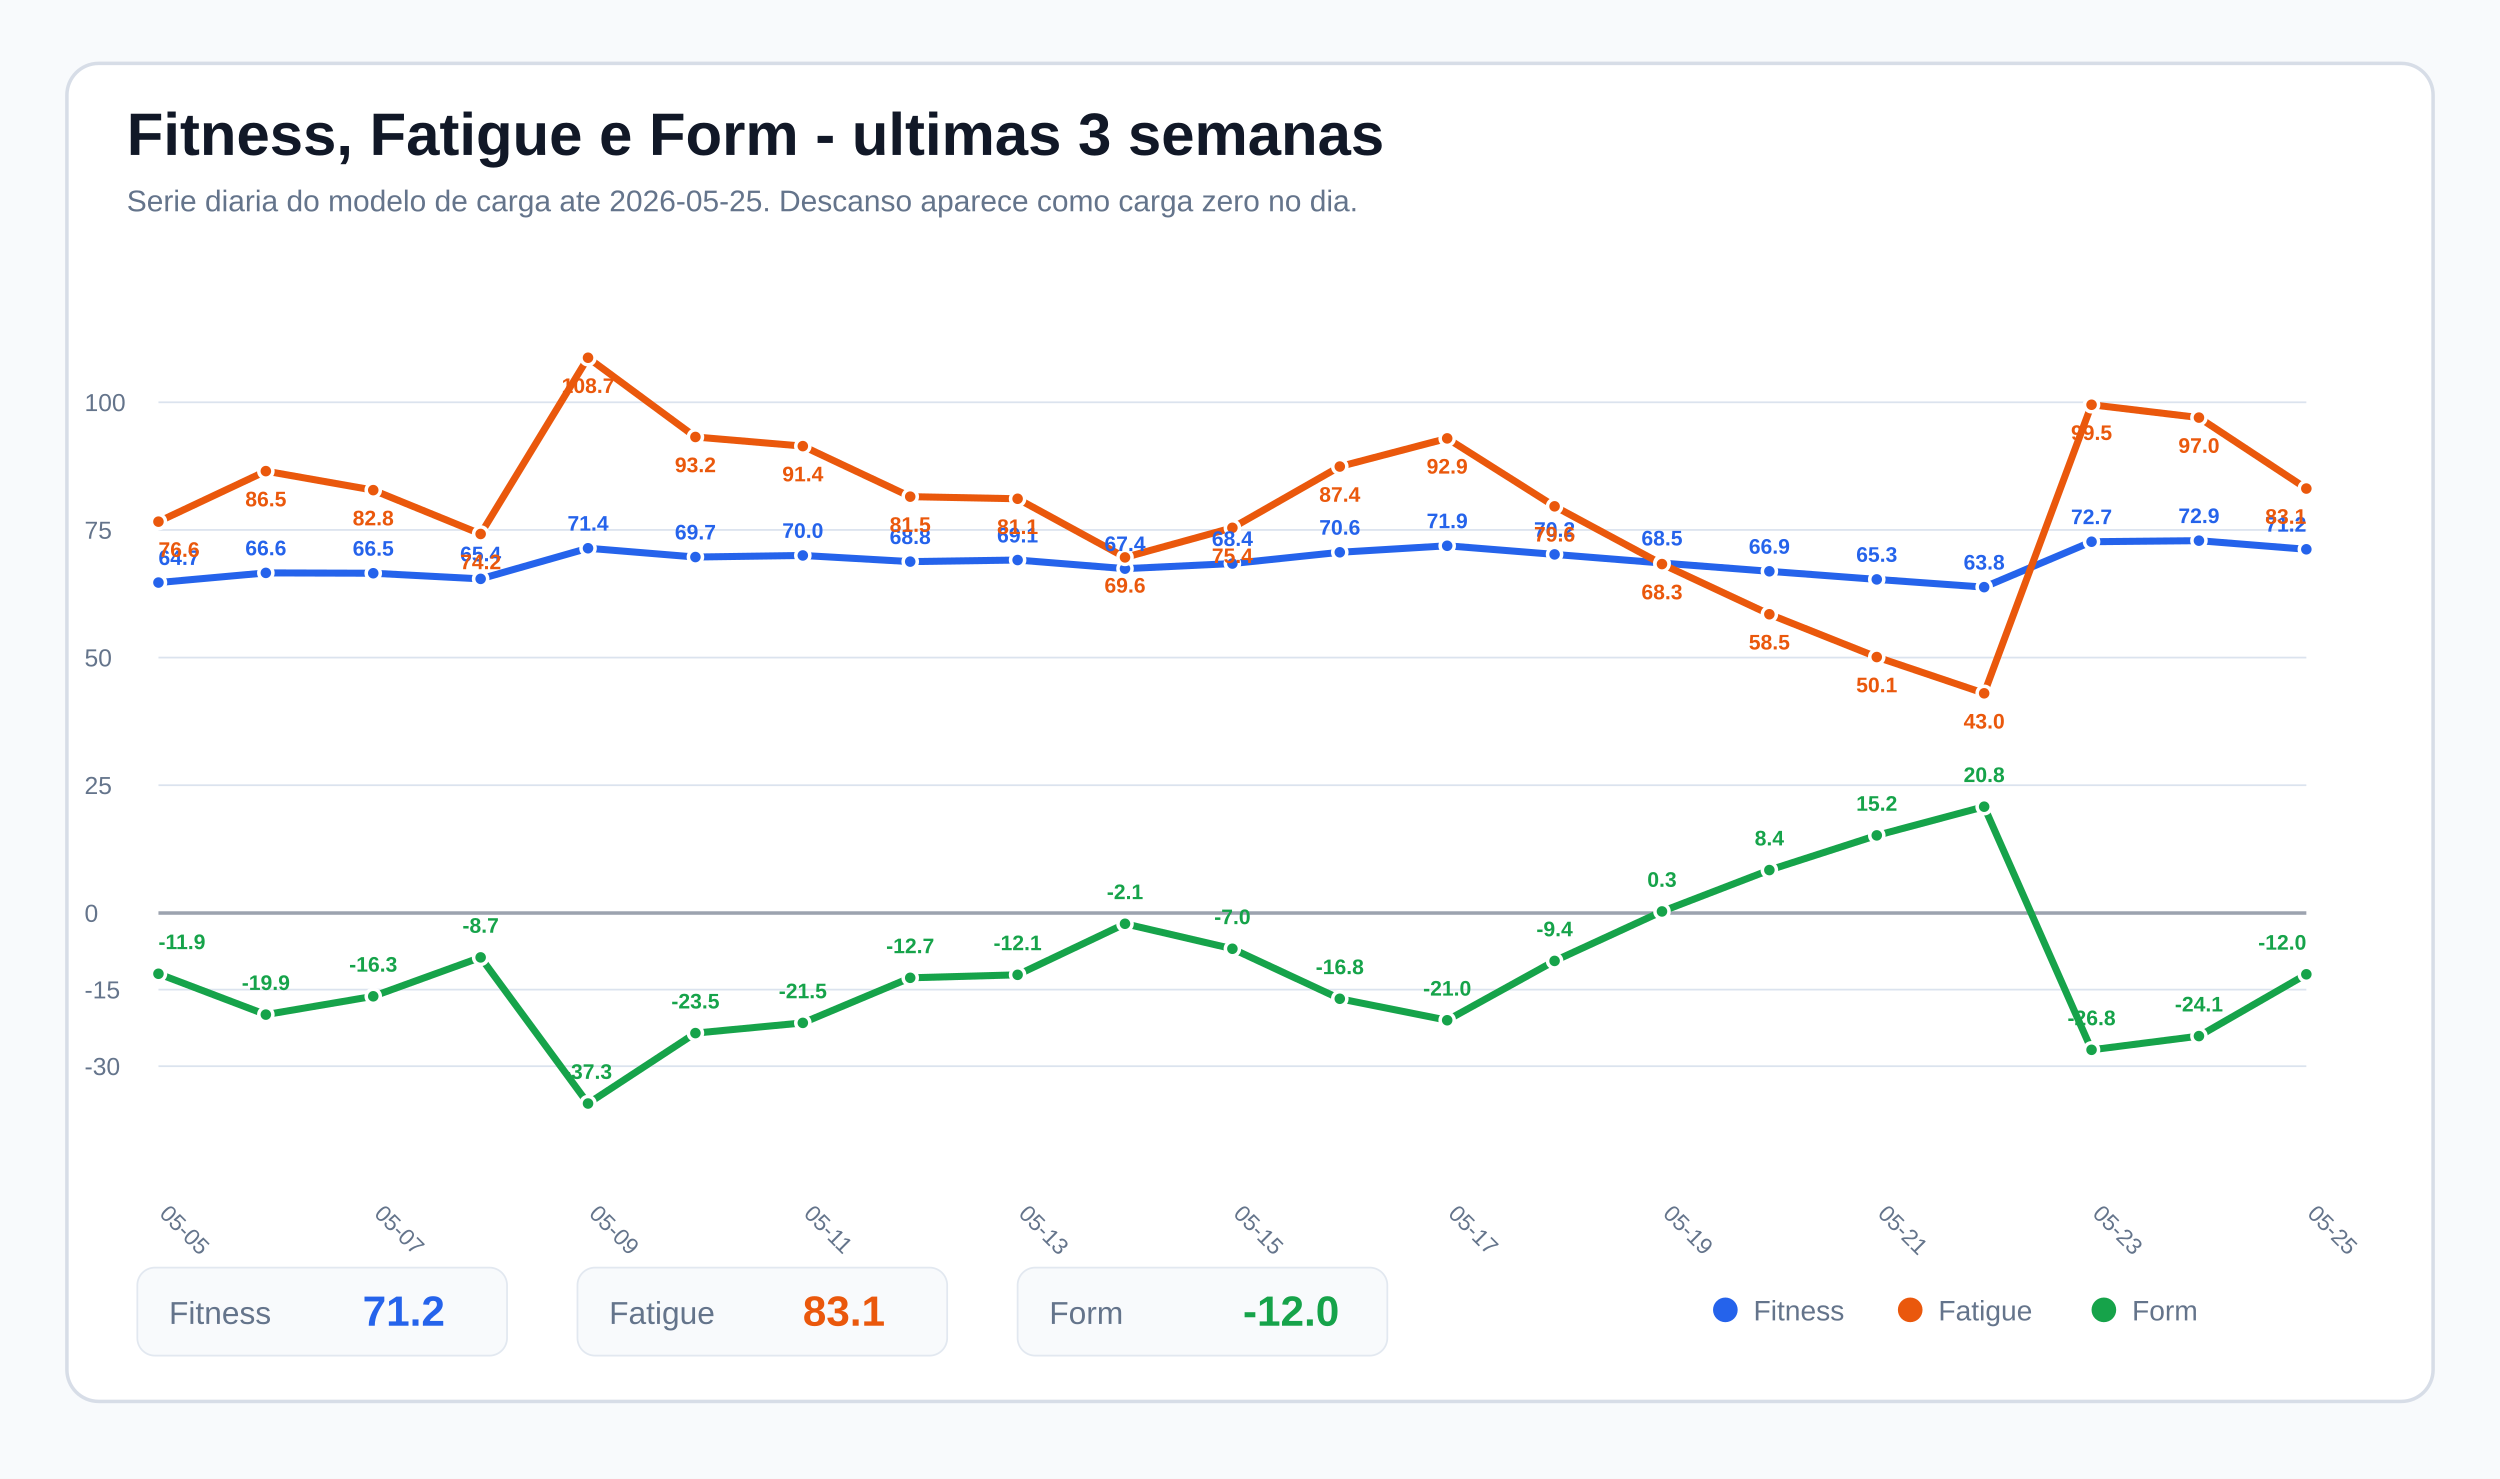
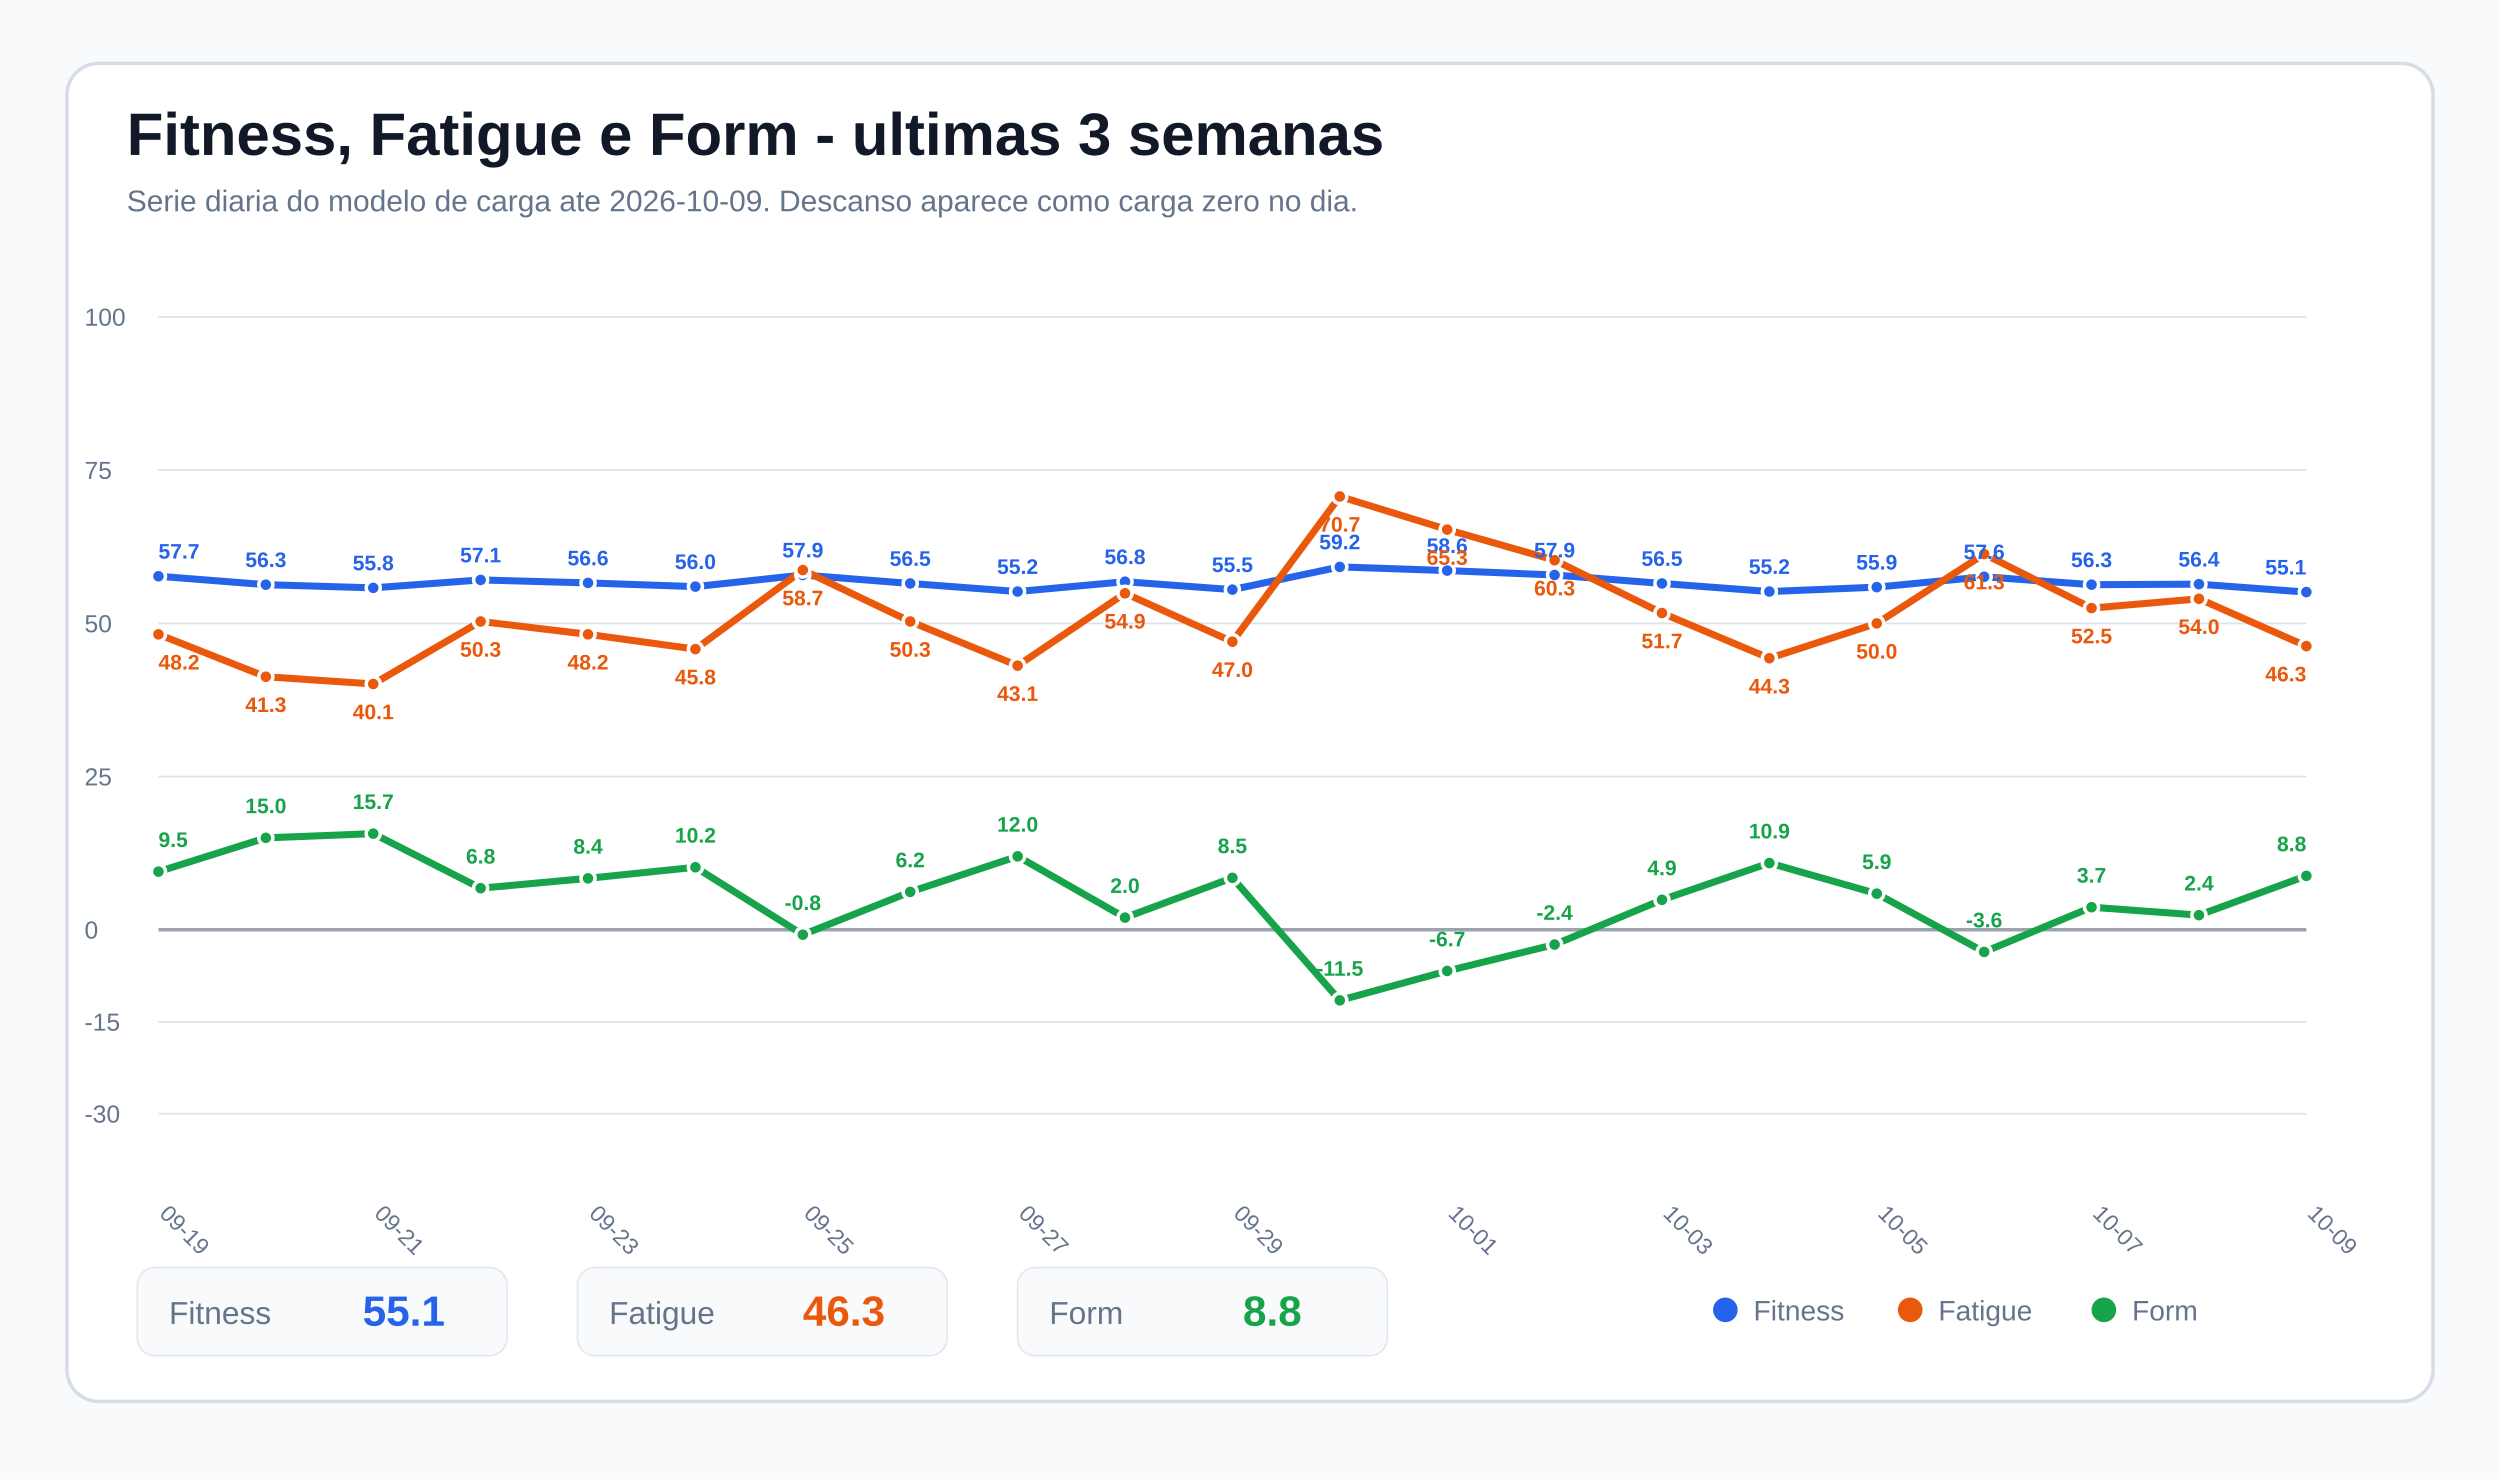
<svg xmlns="http://www.w3.org/2000/svg" width="1420" height="840" viewBox="0 0 1420 840">
  <rect width="1420" height="840" fill="#f8fafc" />
  <rect x="38" y="36" width="1344" height="760" rx="18" fill="#ffffff" stroke="#d7dde7" stroke-width="2" />
  <text x="72" y="88" font-family="Segoe UI, Arial, sans-serif" font-size="34" font-weight="700" fill="#111827">Fitness, Fatigue e Form - ultimas 3 semanas</text>
-   <text x="72" y="120" font-family="Segoe UI, Arial, sans-serif" font-size="17" fill="#64748b">Serie diaria do modelo de carga ate 2026-05-25. Descanso aparece como carga zero no dia.</text>
-   <line x1="90" y1="605.6" x2="1310" y2="605.6" stroke="#dbe3ee" stroke-width="1" />
-   <text x="48" y="610.6" font-family="Segoe UI, Arial, sans-serif" font-size="14" fill="#64748b">-30</text>
-   <line x1="90" y1="562.1" x2="1310" y2="562.1" stroke="#dbe3ee" stroke-width="1" />
-   <text x="48" y="567.1" font-family="Segoe UI, Arial, sans-serif" font-size="14" fill="#64748b">-15</text>
-   <line x1="90" y1="518.6" x2="1310" y2="518.6" stroke="#9ca3af" stroke-width="2" />
-   <text x="48" y="523.6" font-family="Segoe UI, Arial, sans-serif" font-size="14" fill="#64748b">0</text>
-   <line x1="90" y1="446.0" x2="1310" y2="446.0" stroke="#dbe3ee" stroke-width="1" />
-   <text x="48" y="451.0" font-family="Segoe UI, Arial, sans-serif" font-size="14" fill="#64748b">25</text>
-   <line x1="90" y1="373.5" x2="1310" y2="373.5" stroke="#dbe3ee" stroke-width="1" />
-   <text x="48" y="378.5" font-family="Segoe UI, Arial, sans-serif" font-size="14" fill="#64748b">50</text>
-   <line x1="90" y1="301.0" x2="1310" y2="301.0" stroke="#dbe3ee" stroke-width="1" />
-   <text x="48" y="306.0" font-family="Segoe UI, Arial, sans-serif" font-size="14" fill="#64748b">75</text>
-   <line x1="90" y1="228.5" x2="1310" y2="228.5" stroke="#dbe3ee" stroke-width="1" />
-   <text x="48" y="233.5" font-family="Segoe UI, Arial, sans-serif" font-size="14" fill="#64748b">100</text>
-   <polyline points="90.0,330.9 151.0,325.4 212.0,325.6 273.0,328.8 334.0,311.4 395.0,316.4 456.0,315.5 517.0,319.0 578.0,318.1 639.0,323.0 700.0,320.1 761.0,313.7 822.0,310.0 883.0,314.9 944.0,319.8 1005.0,324.5 1066.0,329.1 1127.0,333.5 1188.0,307.7 1249.0,307.1 1310.0,312.0" fill="none" stroke="#2563eb" stroke-width="4" stroke-linecap="round" stroke-linejoin="round" />
-   <polyline points="90.0,296.3 151.0,267.6 212.0,278.4 273.0,303.3 334.0,203.2 395.0,248.2 456.0,253.4 517.0,282.1 578.0,283.3 639.0,316.6 700.0,299.8 761.0,265.0 822.0,249.0 883.0,287.6 944.0,320.4 1005.0,348.9 1066.0,373.2 1127.0,393.8 1188.0,229.9 1249.0,237.2 1310.0,277.5" fill="none" stroke="#ea580c" stroke-width="4" stroke-linecap="round" stroke-linejoin="round" />
-   <polyline points="90.0,553.1 151.0,576.3 212.0,565.9 273.0,543.8 334.0,626.8 395.0,586.8 456.0,581.0 517.0,555.4 578.0,553.7 639.0,524.7 700.0,538.9 761.0,567.3 822.0,579.5 883.0,545.8 944.0,517.7 1005.0,494.2 1066.0,474.5 1127.0,458.2 1188.0,596.3 1249.0,588.5 1310.0,553.4" fill="none" stroke="#16a34a" stroke-width="4" stroke-linecap="round" stroke-linejoin="round" />
-   <circle cx="90.0" cy="330.9" r="4" fill="#2563eb" stroke="#ffffff" stroke-width="2" />
-   <circle cx="151.0" cy="325.4" r="4" fill="#2563eb" stroke="#ffffff" stroke-width="2" />
-   <circle cx="212.0" cy="325.6" r="4" fill="#2563eb" stroke="#ffffff" stroke-width="2" />
-   <circle cx="273.0" cy="328.8" r="4" fill="#2563eb" stroke="#ffffff" stroke-width="2" />
-   <circle cx="334.0" cy="311.4" r="4" fill="#2563eb" stroke="#ffffff" stroke-width="2" />
-   <circle cx="395.0" cy="316.4" r="4" fill="#2563eb" stroke="#ffffff" stroke-width="2" />
-   <circle cx="456.0" cy="315.5" r="4" fill="#2563eb" stroke="#ffffff" stroke-width="2" />
-   <circle cx="517.0" cy="319.0" r="4" fill="#2563eb" stroke="#ffffff" stroke-width="2" />
-   <circle cx="578.0" cy="318.1" r="4" fill="#2563eb" stroke="#ffffff" stroke-width="2" />
-   <circle cx="639.0" cy="323.0" r="4" fill="#2563eb" stroke="#ffffff" stroke-width="2" />
-   <circle cx="700.0" cy="320.1" r="4" fill="#2563eb" stroke="#ffffff" stroke-width="2" />
-   <circle cx="761.0" cy="313.7" r="4" fill="#2563eb" stroke="#ffffff" stroke-width="2" />
-   <circle cx="822.0" cy="310.0" r="4" fill="#2563eb" stroke="#ffffff" stroke-width="2" />
-   <circle cx="883.0" cy="314.9" r="4" fill="#2563eb" stroke="#ffffff" stroke-width="2" />
-   <circle cx="944.0" cy="319.8" r="4" fill="#2563eb" stroke="#ffffff" stroke-width="2" />
-   <circle cx="1005.0" cy="324.5" r="4" fill="#2563eb" stroke="#ffffff" stroke-width="2" />
-   <circle cx="1066.0" cy="329.1" r="4" fill="#2563eb" stroke="#ffffff" stroke-width="2" />
-   <circle cx="1127.0" cy="333.5" r="4" fill="#2563eb" stroke="#ffffff" stroke-width="2" />
-   <circle cx="1188.0" cy="307.7" r="4" fill="#2563eb" stroke="#ffffff" stroke-width="2" />
-   <circle cx="1249.0" cy="307.1" r="4" fill="#2563eb" stroke="#ffffff" stroke-width="2" />
-   <circle cx="1310.0" cy="312.0" r="4" fill="#2563eb" stroke="#ffffff" stroke-width="2" />
-   <circle cx="90.0" cy="296.3" r="4" fill="#ea580c" stroke="#ffffff" stroke-width="2" />
-   <circle cx="151.0" cy="267.6" r="4" fill="#ea580c" stroke="#ffffff" stroke-width="2" />
-   <circle cx="212.0" cy="278.4" r="4" fill="#ea580c" stroke="#ffffff" stroke-width="2" />
-   <circle cx="273.0" cy="303.3" r="4" fill="#ea580c" stroke="#ffffff" stroke-width="2" />
-   <circle cx="334.0" cy="203.2" r="4" fill="#ea580c" stroke="#ffffff" stroke-width="2" />
-   <circle cx="395.0" cy="248.2" r="4" fill="#ea580c" stroke="#ffffff" stroke-width="2" />
-   <circle cx="456.0" cy="253.4" r="4" fill="#ea580c" stroke="#ffffff" stroke-width="2" />
-   <circle cx="517.0" cy="282.1" r="4" fill="#ea580c" stroke="#ffffff" stroke-width="2" />
-   <circle cx="578.0" cy="283.3" r="4" fill="#ea580c" stroke="#ffffff" stroke-width="2" />
-   <circle cx="639.0" cy="316.6" r="4" fill="#ea580c" stroke="#ffffff" stroke-width="2" />
-   <circle cx="700.0" cy="299.8" r="4" fill="#ea580c" stroke="#ffffff" stroke-width="2" />
-   <circle cx="761.0" cy="265.0" r="4" fill="#ea580c" stroke="#ffffff" stroke-width="2" />
-   <circle cx="822.0" cy="249.0" r="4" fill="#ea580c" stroke="#ffffff" stroke-width="2" />
-   <circle cx="883.0" cy="287.6" r="4" fill="#ea580c" stroke="#ffffff" stroke-width="2" />
-   <circle cx="944.0" cy="320.4" r="4" fill="#ea580c" stroke="#ffffff" stroke-width="2" />
-   <circle cx="1005.0" cy="348.9" r="4" fill="#ea580c" stroke="#ffffff" stroke-width="2" />
-   <circle cx="1066.0" cy="373.2" r="4" fill="#ea580c" stroke="#ffffff" stroke-width="2" />
-   <circle cx="1127.0" cy="393.8" r="4" fill="#ea580c" stroke="#ffffff" stroke-width="2" />
-   <circle cx="1188.0" cy="229.9" r="4" fill="#ea580c" stroke="#ffffff" stroke-width="2" />
-   <circle cx="1249.0" cy="237.2" r="4" fill="#ea580c" stroke="#ffffff" stroke-width="2" />
-   <circle cx="1310.0" cy="277.5" r="4" fill="#ea580c" stroke="#ffffff" stroke-width="2" />
-   <circle cx="90.0" cy="553.1" r="4" fill="#16a34a" stroke="#ffffff" stroke-width="2" />
-   <circle cx="151.0" cy="576.3" r="4" fill="#16a34a" stroke="#ffffff" stroke-width="2" />
-   <circle cx="212.0" cy="565.9" r="4" fill="#16a34a" stroke="#ffffff" stroke-width="2" />
-   <circle cx="273.0" cy="543.8" r="4" fill="#16a34a" stroke="#ffffff" stroke-width="2" />
-   <circle cx="334.0" cy="626.8" r="4" fill="#16a34a" stroke="#ffffff" stroke-width="2" />
-   <circle cx="395.0" cy="586.8" r="4" fill="#16a34a" stroke="#ffffff" stroke-width="2" />
-   <circle cx="456.0" cy="581.0" r="4" fill="#16a34a" stroke="#ffffff" stroke-width="2" />
-   <circle cx="517.0" cy="555.4" r="4" fill="#16a34a" stroke="#ffffff" stroke-width="2" />
-   <circle cx="578.0" cy="553.7" r="4" fill="#16a34a" stroke="#ffffff" stroke-width="2" />
-   <circle cx="639.0" cy="524.7" r="4" fill="#16a34a" stroke="#ffffff" stroke-width="2" />
-   <circle cx="700.0" cy="538.9" r="4" fill="#16a34a" stroke="#ffffff" stroke-width="2" />
-   <circle cx="761.0" cy="567.3" r="4" fill="#16a34a" stroke="#ffffff" stroke-width="2" />
-   <circle cx="822.0" cy="579.5" r="4" fill="#16a34a" stroke="#ffffff" stroke-width="2" />
-   <circle cx="883.0" cy="545.8" r="4" fill="#16a34a" stroke="#ffffff" stroke-width="2" />
-   <circle cx="944.0" cy="517.7" r="4" fill="#16a34a" stroke="#ffffff" stroke-width="2" />
-   <circle cx="1005.0" cy="494.2" r="4" fill="#16a34a" stroke="#ffffff" stroke-width="2" />
-   <circle cx="1066.0" cy="474.5" r="4" fill="#16a34a" stroke="#ffffff" stroke-width="2" />
-   <circle cx="1127.0" cy="458.2" r="4" fill="#16a34a" stroke="#ffffff" stroke-width="2" />
-   <circle cx="1188.0" cy="596.3" r="4" fill="#16a34a" stroke="#ffffff" stroke-width="2" />
-   <circle cx="1249.0" cy="588.5" r="4" fill="#16a34a" stroke="#ffffff" stroke-width="2" />
-   <circle cx="1310.0" cy="553.4" r="4" fill="#16a34a" stroke="#ffffff" stroke-width="2" />
-   <text x="90.0" y="320.9" text-anchor="start" font-family="Segoe UI, Arial, sans-serif" font-size="12" font-weight="700" fill="#2563eb">64.7</text>
-   <text x="151.0" y="315.4" text-anchor="middle" font-family="Segoe UI, Arial, sans-serif" font-size="12" font-weight="700" fill="#2563eb">66.6</text>
-   <text x="212.0" y="315.6" text-anchor="middle" font-family="Segoe UI, Arial, sans-serif" font-size="12" font-weight="700" fill="#2563eb">66.5</text>
-   <text x="273.0" y="318.8" text-anchor="middle" font-family="Segoe UI, Arial, sans-serif" font-size="12" font-weight="700" fill="#2563eb">65.4</text>
-   <text x="334.0" y="301.4" text-anchor="middle" font-family="Segoe UI, Arial, sans-serif" font-size="12" font-weight="700" fill="#2563eb">71.4</text>
-   <text x="395.0" y="306.4" text-anchor="middle" font-family="Segoe UI, Arial, sans-serif" font-size="12" font-weight="700" fill="#2563eb">69.7</text>
-   <text x="456.0" y="305.5" text-anchor="middle" font-family="Segoe UI, Arial, sans-serif" font-size="12" font-weight="700" fill="#2563eb">70.0</text>
-   <text x="517.0" y="309.0" text-anchor="middle" font-family="Segoe UI, Arial, sans-serif" font-size="12" font-weight="700" fill="#2563eb">68.8</text>
-   <text x="578.0" y="308.1" text-anchor="middle" font-family="Segoe UI, Arial, sans-serif" font-size="12" font-weight="700" fill="#2563eb">69.1</text>
-   <text x="639.0" y="313.0" text-anchor="middle" font-family="Segoe UI, Arial, sans-serif" font-size="12" font-weight="700" fill="#2563eb">67.4</text>
-   <text x="700.0" y="310.1" text-anchor="middle" font-family="Segoe UI, Arial, sans-serif" font-size="12" font-weight="700" fill="#2563eb">68.4</text>
-   <text x="761.0" y="303.7" text-anchor="middle" font-family="Segoe UI, Arial, sans-serif" font-size="12" font-weight="700" fill="#2563eb">70.6</text>
-   <text x="822.0" y="300.0" text-anchor="middle" font-family="Segoe UI, Arial, sans-serif" font-size="12" font-weight="700" fill="#2563eb">71.9</text>
-   <text x="883.0" y="304.9" text-anchor="middle" font-family="Segoe UI, Arial, sans-serif" font-size="12" font-weight="700" fill="#2563eb">70.2</text>
-   <text x="944.0" y="309.8" text-anchor="middle" font-family="Segoe UI, Arial, sans-serif" font-size="12" font-weight="700" fill="#2563eb">68.5</text>
-   <text x="1005.0" y="314.5" text-anchor="middle" font-family="Segoe UI, Arial, sans-serif" font-size="12" font-weight="700" fill="#2563eb">66.9</text>
-   <text x="1066.0" y="319.1" text-anchor="middle" font-family="Segoe UI, Arial, sans-serif" font-size="12" font-weight="700" fill="#2563eb">65.3</text>
-   <text x="1127.0" y="323.5" text-anchor="middle" font-family="Segoe UI, Arial, sans-serif" font-size="12" font-weight="700" fill="#2563eb">63.8</text>
-   <text x="1188.0" y="297.7" text-anchor="middle" font-family="Segoe UI, Arial, sans-serif" font-size="12" font-weight="700" fill="#2563eb">72.7</text>
-   <text x="1249.0" y="297.1" text-anchor="middle" font-family="Segoe UI, Arial, sans-serif" font-size="12" font-weight="700" fill="#2563eb">72.9</text>
-   <text x="1310.0" y="302.0" text-anchor="end" font-family="Segoe UI, Arial, sans-serif" font-size="12" font-weight="700" fill="#2563eb">71.2</text>
-   <text x="90.0" y="316.3" text-anchor="start" font-family="Segoe UI, Arial, sans-serif" font-size="12" font-weight="700" fill="#ea580c">76.6</text>
-   <text x="151.0" y="287.6" text-anchor="middle" font-family="Segoe UI, Arial, sans-serif" font-size="12" font-weight="700" fill="#ea580c">86.5</text>
-   <text x="212.0" y="298.4" text-anchor="middle" font-family="Segoe UI, Arial, sans-serif" font-size="12" font-weight="700" fill="#ea580c">82.8</text>
-   <text x="273.0" y="323.3" text-anchor="middle" font-family="Segoe UI, Arial, sans-serif" font-size="12" font-weight="700" fill="#ea580c">74.2</text>
-   <text x="334.0" y="223.2" text-anchor="middle" font-family="Segoe UI, Arial, sans-serif" font-size="12" font-weight="700" fill="#ea580c">108.7</text>
-   <text x="395.0" y="268.2" text-anchor="middle" font-family="Segoe UI, Arial, sans-serif" font-size="12" font-weight="700" fill="#ea580c">93.2</text>
-   <text x="456.0" y="273.4" text-anchor="middle" font-family="Segoe UI, Arial, sans-serif" font-size="12" font-weight="700" fill="#ea580c">91.4</text>
-   <text x="517.0" y="302.1" text-anchor="middle" font-family="Segoe UI, Arial, sans-serif" font-size="12" font-weight="700" fill="#ea580c">81.5</text>
-   <text x="578.0" y="303.3" text-anchor="middle" font-family="Segoe UI, Arial, sans-serif" font-size="12" font-weight="700" fill="#ea580c">81.1</text>
-   <text x="639.0" y="336.6" text-anchor="middle" font-family="Segoe UI, Arial, sans-serif" font-size="12" font-weight="700" fill="#ea580c">69.6</text>
-   <text x="700.0" y="319.8" text-anchor="middle" font-family="Segoe UI, Arial, sans-serif" font-size="12" font-weight="700" fill="#ea580c">75.4</text>
-   <text x="761.0" y="285.0" text-anchor="middle" font-family="Segoe UI, Arial, sans-serif" font-size="12" font-weight="700" fill="#ea580c">87.4</text>
-   <text x="822.0" y="269.0" text-anchor="middle" font-family="Segoe UI, Arial, sans-serif" font-size="12" font-weight="700" fill="#ea580c">92.9</text>
-   <text x="883.0" y="307.6" text-anchor="middle" font-family="Segoe UI, Arial, sans-serif" font-size="12" font-weight="700" fill="#ea580c">79.6</text>
-   <text x="944.0" y="340.4" text-anchor="middle" font-family="Segoe UI, Arial, sans-serif" font-size="12" font-weight="700" fill="#ea580c">68.3</text>
-   <text x="1005.0" y="368.9" text-anchor="middle" font-family="Segoe UI, Arial, sans-serif" font-size="12" font-weight="700" fill="#ea580c">58.5</text>
-   <text x="1066.0" y="393.2" text-anchor="middle" font-family="Segoe UI, Arial, sans-serif" font-size="12" font-weight="700" fill="#ea580c">50.1</text>
-   <text x="1127.0" y="413.8" text-anchor="middle" font-family="Segoe UI, Arial, sans-serif" font-size="12" font-weight="700" fill="#ea580c">43.0</text>
-   <text x="1188.0" y="249.9" text-anchor="middle" font-family="Segoe UI, Arial, sans-serif" font-size="12" font-weight="700" fill="#ea580c">99.5</text>
-   <text x="1249.0" y="257.2" text-anchor="middle" font-family="Segoe UI, Arial, sans-serif" font-size="12" font-weight="700" fill="#ea580c">97.0</text>
-   <text x="1310.0" y="297.5" text-anchor="end" font-family="Segoe UI, Arial, sans-serif" font-size="12" font-weight="700" fill="#ea580c">83.1</text>
-   <text x="90.0" y="539.1" text-anchor="start" font-family="Segoe UI, Arial, sans-serif" font-size="12" font-weight="700" fill="#16a34a">-11.9</text>
-   <text x="151.0" y="562.3" text-anchor="middle" font-family="Segoe UI, Arial, sans-serif" font-size="12" font-weight="700" fill="#16a34a">-19.9</text>
-   <text x="212.0" y="551.9" text-anchor="middle" font-family="Segoe UI, Arial, sans-serif" font-size="12" font-weight="700" fill="#16a34a">-16.3</text>
-   <text x="273.0" y="529.8" text-anchor="middle" font-family="Segoe UI, Arial, sans-serif" font-size="12" font-weight="700" fill="#16a34a">-8.7</text>
-   <text x="334.0" y="612.8" text-anchor="middle" font-family="Segoe UI, Arial, sans-serif" font-size="12" font-weight="700" fill="#16a34a">-37.3</text>
-   <text x="395.0" y="572.8" text-anchor="middle" font-family="Segoe UI, Arial, sans-serif" font-size="12" font-weight="700" fill="#16a34a">-23.5</text>
-   <text x="456.0" y="567.0" text-anchor="middle" font-family="Segoe UI, Arial, sans-serif" font-size="12" font-weight="700" fill="#16a34a">-21.5</text>
-   <text x="517.0" y="541.4" text-anchor="middle" font-family="Segoe UI, Arial, sans-serif" font-size="12" font-weight="700" fill="#16a34a">-12.7</text>
-   <text x="578.0" y="539.7" text-anchor="middle" font-family="Segoe UI, Arial, sans-serif" font-size="12" font-weight="700" fill="#16a34a">-12.1</text>
-   <text x="639.0" y="510.7" text-anchor="middle" font-family="Segoe UI, Arial, sans-serif" font-size="12" font-weight="700" fill="#16a34a">-2.1</text>
-   <text x="700.0" y="524.9" text-anchor="middle" font-family="Segoe UI, Arial, sans-serif" font-size="12" font-weight="700" fill="#16a34a">-7.0</text>
-   <text x="761.0" y="553.3" text-anchor="middle" font-family="Segoe UI, Arial, sans-serif" font-size="12" font-weight="700" fill="#16a34a">-16.8</text>
-   <text x="822.0" y="565.5" text-anchor="middle" font-family="Segoe UI, Arial, sans-serif" font-size="12" font-weight="700" fill="#16a34a">-21.0</text>
-   <text x="883.0" y="531.8" text-anchor="middle" font-family="Segoe UI, Arial, sans-serif" font-size="12" font-weight="700" fill="#16a34a">-9.4</text>
-   <text x="944.0" y="503.7" text-anchor="middle" font-family="Segoe UI, Arial, sans-serif" font-size="12" font-weight="700" fill="#16a34a">0.3</text>
-   <text x="1005.0" y="480.2" text-anchor="middle" font-family="Segoe UI, Arial, sans-serif" font-size="12" font-weight="700" fill="#16a34a">8.4</text>
-   <text x="1066.0" y="460.5" text-anchor="middle" font-family="Segoe UI, Arial, sans-serif" font-size="12" font-weight="700" fill="#16a34a">15.2</text>
-   <text x="1127.0" y="444.2" text-anchor="middle" font-family="Segoe UI, Arial, sans-serif" font-size="12" font-weight="700" fill="#16a34a">20.8</text>
-   <text x="1188.0" y="582.3" text-anchor="middle" font-family="Segoe UI, Arial, sans-serif" font-size="12" font-weight="700" fill="#16a34a">-26.8</text>
-   <text x="1249.0" y="574.5" text-anchor="middle" font-family="Segoe UI, Arial, sans-serif" font-size="12" font-weight="700" fill="#16a34a">-24.1</text>
-   <text x="1310.0" y="539.4" text-anchor="end" font-family="Segoe UI, Arial, sans-serif" font-size="12" font-weight="700" fill="#16a34a">-12.0</text>
-   <text x="90.0" y="690" transform="rotate(45 90.0,690)" font-family="Segoe UI, Arial, sans-serif" font-size="13" fill="#64748b">05-05</text>
-   <text x="212.0" y="690" transform="rotate(45 212.0,690)" font-family="Segoe UI, Arial, sans-serif" font-size="13" fill="#64748b">05-07</text>
-   <text x="334.0" y="690" transform="rotate(45 334.0,690)" font-family="Segoe UI, Arial, sans-serif" font-size="13" fill="#64748b">05-09</text>
-   <text x="456.0" y="690" transform="rotate(45 456.0,690)" font-family="Segoe UI, Arial, sans-serif" font-size="13" fill="#64748b">05-11</text>
-   <text x="578.0" y="690" transform="rotate(45 578.0,690)" font-family="Segoe UI, Arial, sans-serif" font-size="13" fill="#64748b">05-13</text>
-   <text x="700.0" y="690" transform="rotate(45 700.0,690)" font-family="Segoe UI, Arial, sans-serif" font-size="13" fill="#64748b">05-15</text>
-   <text x="822.0" y="690" transform="rotate(45 822.0,690)" font-family="Segoe UI, Arial, sans-serif" font-size="13" fill="#64748b">05-17</text>
-   <text x="944.0" y="690" transform="rotate(45 944.0,690)" font-family="Segoe UI, Arial, sans-serif" font-size="13" fill="#64748b">05-19</text>
-   <text x="1066.0" y="690" transform="rotate(45 1066.0,690)" font-family="Segoe UI, Arial, sans-serif" font-size="13" fill="#64748b">05-21</text>
-   <text x="1188.0" y="690" transform="rotate(45 1188.0,690)" font-family="Segoe UI, Arial, sans-serif" font-size="13" fill="#64748b">05-23</text>
-   <text x="1310.0" y="690" transform="rotate(45 1310.0,690)" font-family="Segoe UI, Arial, sans-serif" font-size="13" fill="#64748b">05-25</text>
+   <text x="72" y="120" font-family="Segoe UI, Arial, sans-serif" font-size="17" fill="#64748b">Serie diaria do modelo de carga ate 2026-10-09. Descanso aparece como carga zero no dia.</text>
+   <line x1="90" y1="632.6" x2="1310" y2="632.6" stroke="#dbe3ee" stroke-width="1" />
+   <text x="48" y="637.6" font-family="Segoe UI, Arial, sans-serif" font-size="14" fill="#64748b">-30</text>
+   <line x1="90" y1="580.4" x2="1310" y2="580.4" stroke="#dbe3ee" stroke-width="1" />
+   <text x="48" y="585.4" font-family="Segoe UI, Arial, sans-serif" font-size="14" fill="#64748b">-15</text>
+   <line x1="90" y1="528.1" x2="1310" y2="528.1" stroke="#9ca3af" stroke-width="2" />
+   <text x="48" y="533.1" font-family="Segoe UI, Arial, sans-serif" font-size="14" fill="#64748b">0</text>
+   <line x1="90" y1="441.1" x2="1310" y2="441.1" stroke="#dbe3ee" stroke-width="1" />
+   <text x="48" y="446.1" font-family="Segoe UI, Arial, sans-serif" font-size="14" fill="#64748b">25</text>
+   <line x1="90" y1="354.1" x2="1310" y2="354.1" stroke="#dbe3ee" stroke-width="1" />
+   <text x="48" y="359.1" font-family="Segoe UI, Arial, sans-serif" font-size="14" fill="#64748b">50</text>
+   <line x1="90" y1="267.0" x2="1310" y2="267.0" stroke="#dbe3ee" stroke-width="1" />
+   <text x="48" y="272.0" font-family="Segoe UI, Arial, sans-serif" font-size="14" fill="#64748b">75</text>
+   <line x1="90" y1="180.0" x2="1310" y2="180.0" stroke="#dbe3ee" stroke-width="1" />
+   <text x="48" y="185.0" font-family="Segoe UI, Arial, sans-serif" font-size="14" fill="#64748b">100</text>
+   <polyline points="90.0,327.3 151.0,332.1 212.0,333.9 273.0,329.4 334.0,331.1 395.0,333.2 456.0,326.6 517.0,331.4 578.0,336.0 639.0,330.4 700.0,334.9 761.0,322.0 822.0,324.1 883.0,326.6 944.0,331.4 1005.0,336.0 1066.0,333.5 1127.0,327.6 1188.0,332.1 1249.0,331.8 1310.0,336.3" fill="none" stroke="#2563eb" stroke-width="4" stroke-linecap="round" stroke-linejoin="round" />
+   <polyline points="90.0,360.3 151.0,384.4 212.0,388.5 273.0,353.0 334.0,360.3 395.0,368.7 456.0,323.8 517.0,353.0 578.0,378.1 639.0,337.0 700.0,364.5 761.0,282.0 822.0,300.8 883.0,318.2 944.0,348.2 1005.0,373.9 1066.0,354.1 1127.0,314.7 1188.0,345.4 1249.0,340.1 1310.0,367.0" fill="none" stroke="#ea580c" stroke-width="4" stroke-linecap="round" stroke-linejoin="round" />
+   <polyline points="90.0,495.1 151.0,475.9 212.0,473.5 273.0,504.5 334.0,498.9 395.0,492.6 456.0,530.9 517.0,506.6 578.0,486.4 639.0,521.2 700.0,498.6 761.0,568.2 822.0,551.5 883.0,536.5 944.0,511.1 1005.0,490.2 1066.0,507.6 1127.0,540.7 1188.0,515.3 1249.0,519.8 1310.0,497.5" fill="none" stroke="#16a34a" stroke-width="4" stroke-linecap="round" stroke-linejoin="round" />
+   <circle cx="90.0" cy="327.3" r="4" fill="#2563eb" stroke="#ffffff" stroke-width="2" />
+   <circle cx="151.0" cy="332.1" r="4" fill="#2563eb" stroke="#ffffff" stroke-width="2" />
+   <circle cx="212.0" cy="333.9" r="4" fill="#2563eb" stroke="#ffffff" stroke-width="2" />
+   <circle cx="273.0" cy="329.4" r="4" fill="#2563eb" stroke="#ffffff" stroke-width="2" />
+   <circle cx="334.0" cy="331.1" r="4" fill="#2563eb" stroke="#ffffff" stroke-width="2" />
+   <circle cx="395.0" cy="333.2" r="4" fill="#2563eb" stroke="#ffffff" stroke-width="2" />
+   <circle cx="456.0" cy="326.6" r="4" fill="#2563eb" stroke="#ffffff" stroke-width="2" />
+   <circle cx="517.0" cy="331.4" r="4" fill="#2563eb" stroke="#ffffff" stroke-width="2" />
+   <circle cx="578.0" cy="336.0" r="4" fill="#2563eb" stroke="#ffffff" stroke-width="2" />
+   <circle cx="639.0" cy="330.4" r="4" fill="#2563eb" stroke="#ffffff" stroke-width="2" />
+   <circle cx="700.0" cy="334.9" r="4" fill="#2563eb" stroke="#ffffff" stroke-width="2" />
+   <circle cx="761.0" cy="322.0" r="4" fill="#2563eb" stroke="#ffffff" stroke-width="2" />
+   <circle cx="822.0" cy="324.1" r="4" fill="#2563eb" stroke="#ffffff" stroke-width="2" />
+   <circle cx="883.0" cy="326.6" r="4" fill="#2563eb" stroke="#ffffff" stroke-width="2" />
+   <circle cx="944.0" cy="331.4" r="4" fill="#2563eb" stroke="#ffffff" stroke-width="2" />
+   <circle cx="1005.0" cy="336.0" r="4" fill="#2563eb" stroke="#ffffff" stroke-width="2" />
+   <circle cx="1066.0" cy="333.5" r="4" fill="#2563eb" stroke="#ffffff" stroke-width="2" />
+   <circle cx="1127.0" cy="327.6" r="4" fill="#2563eb" stroke="#ffffff" stroke-width="2" />
+   <circle cx="1188.0" cy="332.1" r="4" fill="#2563eb" stroke="#ffffff" stroke-width="2" />
+   <circle cx="1249.0" cy="331.8" r="4" fill="#2563eb" stroke="#ffffff" stroke-width="2" />
+   <circle cx="1310.0" cy="336.3" r="4" fill="#2563eb" stroke="#ffffff" stroke-width="2" />
+   <circle cx="90.0" cy="360.3" r="4" fill="#ea580c" stroke="#ffffff" stroke-width="2" />
+   <circle cx="151.0" cy="384.4" r="4" fill="#ea580c" stroke="#ffffff" stroke-width="2" />
+   <circle cx="212.0" cy="388.5" r="4" fill="#ea580c" stroke="#ffffff" stroke-width="2" />
+   <circle cx="273.0" cy="353.0" r="4" fill="#ea580c" stroke="#ffffff" stroke-width="2" />
+   <circle cx="334.0" cy="360.3" r="4" fill="#ea580c" stroke="#ffffff" stroke-width="2" />
+   <circle cx="395.0" cy="368.7" r="4" fill="#ea580c" stroke="#ffffff" stroke-width="2" />
+   <circle cx="456.0" cy="323.8" r="4" fill="#ea580c" stroke="#ffffff" stroke-width="2" />
+   <circle cx="517.0" cy="353.0" r="4" fill="#ea580c" stroke="#ffffff" stroke-width="2" />
+   <circle cx="578.0" cy="378.1" r="4" fill="#ea580c" stroke="#ffffff" stroke-width="2" />
+   <circle cx="639.0" cy="337.0" r="4" fill="#ea580c" stroke="#ffffff" stroke-width="2" />
+   <circle cx="700.0" cy="364.5" r="4" fill="#ea580c" stroke="#ffffff" stroke-width="2" />
+   <circle cx="761.0" cy="282.0" r="4" fill="#ea580c" stroke="#ffffff" stroke-width="2" />
+   <circle cx="822.0" cy="300.8" r="4" fill="#ea580c" stroke="#ffffff" stroke-width="2" />
+   <circle cx="883.0" cy="318.2" r="4" fill="#ea580c" stroke="#ffffff" stroke-width="2" />
+   <circle cx="944.0" cy="348.2" r="4" fill="#ea580c" stroke="#ffffff" stroke-width="2" />
+   <circle cx="1005.0" cy="373.9" r="4" fill="#ea580c" stroke="#ffffff" stroke-width="2" />
+   <circle cx="1066.0" cy="354.1" r="4" fill="#ea580c" stroke="#ffffff" stroke-width="2" />
+   <circle cx="1127.0" cy="314.7" r="4" fill="#ea580c" stroke="#ffffff" stroke-width="2" />
+   <circle cx="1188.0" cy="345.4" r="4" fill="#ea580c" stroke="#ffffff" stroke-width="2" />
+   <circle cx="1249.0" cy="340.1" r="4" fill="#ea580c" stroke="#ffffff" stroke-width="2" />
+   <circle cx="1310.0" cy="367.0" r="4" fill="#ea580c" stroke="#ffffff" stroke-width="2" />
+   <circle cx="90.0" cy="495.1" r="4" fill="#16a34a" stroke="#ffffff" stroke-width="2" />
+   <circle cx="151.0" cy="475.9" r="4" fill="#16a34a" stroke="#ffffff" stroke-width="2" />
+   <circle cx="212.0" cy="473.5" r="4" fill="#16a34a" stroke="#ffffff" stroke-width="2" />
+   <circle cx="273.0" cy="504.5" r="4" fill="#16a34a" stroke="#ffffff" stroke-width="2" />
+   <circle cx="334.0" cy="498.9" r="4" fill="#16a34a" stroke="#ffffff" stroke-width="2" />
+   <circle cx="395.0" cy="492.6" r="4" fill="#16a34a" stroke="#ffffff" stroke-width="2" />
+   <circle cx="456.0" cy="530.9" r="4" fill="#16a34a" stroke="#ffffff" stroke-width="2" />
+   <circle cx="517.0" cy="506.6" r="4" fill="#16a34a" stroke="#ffffff" stroke-width="2" />
+   <circle cx="578.0" cy="486.4" r="4" fill="#16a34a" stroke="#ffffff" stroke-width="2" />
+   <circle cx="639.0" cy="521.2" r="4" fill="#16a34a" stroke="#ffffff" stroke-width="2" />
+   <circle cx="700.0" cy="498.6" r="4" fill="#16a34a" stroke="#ffffff" stroke-width="2" />
+   <circle cx="761.0" cy="568.2" r="4" fill="#16a34a" stroke="#ffffff" stroke-width="2" />
+   <circle cx="822.0" cy="551.5" r="4" fill="#16a34a" stroke="#ffffff" stroke-width="2" />
+   <circle cx="883.0" cy="536.5" r="4" fill="#16a34a" stroke="#ffffff" stroke-width="2" />
+   <circle cx="944.0" cy="511.1" r="4" fill="#16a34a" stroke="#ffffff" stroke-width="2" />
+   <circle cx="1005.0" cy="490.2" r="4" fill="#16a34a" stroke="#ffffff" stroke-width="2" />
+   <circle cx="1066.0" cy="507.6" r="4" fill="#16a34a" stroke="#ffffff" stroke-width="2" />
+   <circle cx="1127.0" cy="540.7" r="4" fill="#16a34a" stroke="#ffffff" stroke-width="2" />
+   <circle cx="1188.0" cy="515.3" r="4" fill="#16a34a" stroke="#ffffff" stroke-width="2" />
+   <circle cx="1249.0" cy="519.8" r="4" fill="#16a34a" stroke="#ffffff" stroke-width="2" />
+   <circle cx="1310.0" cy="497.5" r="4" fill="#16a34a" stroke="#ffffff" stroke-width="2" />
+   <text x="90.0" y="317.3" text-anchor="start" font-family="Segoe UI, Arial, sans-serif" font-size="12" font-weight="700" fill="#2563eb">57.7</text>
+   <text x="151.0" y="322.1" text-anchor="middle" font-family="Segoe UI, Arial, sans-serif" font-size="12" font-weight="700" fill="#2563eb">56.3</text>
+   <text x="212.0" y="323.9" text-anchor="middle" font-family="Segoe UI, Arial, sans-serif" font-size="12" font-weight="700" fill="#2563eb">55.8</text>
+   <text x="273.0" y="319.4" text-anchor="middle" font-family="Segoe UI, Arial, sans-serif" font-size="12" font-weight="700" fill="#2563eb">57.1</text>
+   <text x="334.0" y="321.1" text-anchor="middle" font-family="Segoe UI, Arial, sans-serif" font-size="12" font-weight="700" fill="#2563eb">56.6</text>
+   <text x="395.0" y="323.2" text-anchor="middle" font-family="Segoe UI, Arial, sans-serif" font-size="12" font-weight="700" fill="#2563eb">56.0</text>
+   <text x="456.0" y="316.6" text-anchor="middle" font-family="Segoe UI, Arial, sans-serif" font-size="12" font-weight="700" fill="#2563eb">57.9</text>
+   <text x="517.0" y="321.4" text-anchor="middle" font-family="Segoe UI, Arial, sans-serif" font-size="12" font-weight="700" fill="#2563eb">56.5</text>
+   <text x="578.0" y="326.0" text-anchor="middle" font-family="Segoe UI, Arial, sans-serif" font-size="12" font-weight="700" fill="#2563eb">55.2</text>
+   <text x="639.0" y="320.4" text-anchor="middle" font-family="Segoe UI, Arial, sans-serif" font-size="12" font-weight="700" fill="#2563eb">56.8</text>
+   <text x="700.0" y="324.9" text-anchor="middle" font-family="Segoe UI, Arial, sans-serif" font-size="12" font-weight="700" fill="#2563eb">55.5</text>
+   <text x="761.0" y="312.0" text-anchor="middle" font-family="Segoe UI, Arial, sans-serif" font-size="12" font-weight="700" fill="#2563eb">59.2</text>
+   <text x="822.0" y="314.1" text-anchor="middle" font-family="Segoe UI, Arial, sans-serif" font-size="12" font-weight="700" fill="#2563eb">58.6</text>
+   <text x="883.0" y="316.6" text-anchor="middle" font-family="Segoe UI, Arial, sans-serif" font-size="12" font-weight="700" fill="#2563eb">57.9</text>
+   <text x="944.0" y="321.4" text-anchor="middle" font-family="Segoe UI, Arial, sans-serif" font-size="12" font-weight="700" fill="#2563eb">56.5</text>
+   <text x="1005.0" y="326.0" text-anchor="middle" font-family="Segoe UI, Arial, sans-serif" font-size="12" font-weight="700" fill="#2563eb">55.2</text>
+   <text x="1066.0" y="323.5" text-anchor="middle" font-family="Segoe UI, Arial, sans-serif" font-size="12" font-weight="700" fill="#2563eb">55.9</text>
+   <text x="1127.0" y="317.6" text-anchor="middle" font-family="Segoe UI, Arial, sans-serif" font-size="12" font-weight="700" fill="#2563eb">57.6</text>
+   <text x="1188.0" y="322.1" text-anchor="middle" font-family="Segoe UI, Arial, sans-serif" font-size="12" font-weight="700" fill="#2563eb">56.3</text>
+   <text x="1249.0" y="321.8" text-anchor="middle" font-family="Segoe UI, Arial, sans-serif" font-size="12" font-weight="700" fill="#2563eb">56.4</text>
+   <text x="1310.0" y="326.3" text-anchor="end" font-family="Segoe UI, Arial, sans-serif" font-size="12" font-weight="700" fill="#2563eb">55.1</text>
+   <text x="90.0" y="380.3" text-anchor="start" font-family="Segoe UI, Arial, sans-serif" font-size="12" font-weight="700" fill="#ea580c">48.2</text>
+   <text x="151.0" y="404.4" text-anchor="middle" font-family="Segoe UI, Arial, sans-serif" font-size="12" font-weight="700" fill="#ea580c">41.3</text>
+   <text x="212.0" y="408.5" text-anchor="middle" font-family="Segoe UI, Arial, sans-serif" font-size="12" font-weight="700" fill="#ea580c">40.1</text>
+   <text x="273.0" y="373.0" text-anchor="middle" font-family="Segoe UI, Arial, sans-serif" font-size="12" font-weight="700" fill="#ea580c">50.3</text>
+   <text x="334.0" y="380.3" text-anchor="middle" font-family="Segoe UI, Arial, sans-serif" font-size="12" font-weight="700" fill="#ea580c">48.2</text>
+   <text x="395.0" y="388.7" text-anchor="middle" font-family="Segoe UI, Arial, sans-serif" font-size="12" font-weight="700" fill="#ea580c">45.8</text>
+   <text x="456.0" y="343.8" text-anchor="middle" font-family="Segoe UI, Arial, sans-serif" font-size="12" font-weight="700" fill="#ea580c">58.7</text>
+   <text x="517.0" y="373.0" text-anchor="middle" font-family="Segoe UI, Arial, sans-serif" font-size="12" font-weight="700" fill="#ea580c">50.3</text>
+   <text x="578.0" y="398.1" text-anchor="middle" font-family="Segoe UI, Arial, sans-serif" font-size="12" font-weight="700" fill="#ea580c">43.1</text>
+   <text x="639.0" y="357.0" text-anchor="middle" font-family="Segoe UI, Arial, sans-serif" font-size="12" font-weight="700" fill="#ea580c">54.9</text>
+   <text x="700.0" y="384.5" text-anchor="middle" font-family="Segoe UI, Arial, sans-serif" font-size="12" font-weight="700" fill="#ea580c">47.0</text>
+   <text x="761.0" y="302.0" text-anchor="middle" font-family="Segoe UI, Arial, sans-serif" font-size="12" font-weight="700" fill="#ea580c">70.7</text>
+   <text x="822.0" y="320.8" text-anchor="middle" font-family="Segoe UI, Arial, sans-serif" font-size="12" font-weight="700" fill="#ea580c">65.3</text>
+   <text x="883.0" y="338.2" text-anchor="middle" font-family="Segoe UI, Arial, sans-serif" font-size="12" font-weight="700" fill="#ea580c">60.3</text>
+   <text x="944.0" y="368.2" text-anchor="middle" font-family="Segoe UI, Arial, sans-serif" font-size="12" font-weight="700" fill="#ea580c">51.7</text>
+   <text x="1005.0" y="393.9" text-anchor="middle" font-family="Segoe UI, Arial, sans-serif" font-size="12" font-weight="700" fill="#ea580c">44.3</text>
+   <text x="1066.0" y="374.1" text-anchor="middle" font-family="Segoe UI, Arial, sans-serif" font-size="12" font-weight="700" fill="#ea580c">50.0</text>
+   <text x="1127.0" y="334.7" text-anchor="middle" font-family="Segoe UI, Arial, sans-serif" font-size="12" font-weight="700" fill="#ea580c">61.3</text>
+   <text x="1188.0" y="365.4" text-anchor="middle" font-family="Segoe UI, Arial, sans-serif" font-size="12" font-weight="700" fill="#ea580c">52.5</text>
+   <text x="1249.0" y="360.1" text-anchor="middle" font-family="Segoe UI, Arial, sans-serif" font-size="12" font-weight="700" fill="#ea580c">54.0</text>
+   <text x="1310.0" y="387.0" text-anchor="end" font-family="Segoe UI, Arial, sans-serif" font-size="12" font-weight="700" fill="#ea580c">46.3</text>
+   <text x="90.0" y="481.1" text-anchor="start" font-family="Segoe UI, Arial, sans-serif" font-size="12" font-weight="700" fill="#16a34a">9.5</text>
+   <text x="151.0" y="461.9" text-anchor="middle" font-family="Segoe UI, Arial, sans-serif" font-size="12" font-weight="700" fill="#16a34a">15.0</text>
+   <text x="212.0" y="459.5" text-anchor="middle" font-family="Segoe UI, Arial, sans-serif" font-size="12" font-weight="700" fill="#16a34a">15.7</text>
+   <text x="273.0" y="490.5" text-anchor="middle" font-family="Segoe UI, Arial, sans-serif" font-size="12" font-weight="700" fill="#16a34a">6.8</text>
+   <text x="334.0" y="484.9" text-anchor="middle" font-family="Segoe UI, Arial, sans-serif" font-size="12" font-weight="700" fill="#16a34a">8.4</text>
+   <text x="395.0" y="478.6" text-anchor="middle" font-family="Segoe UI, Arial, sans-serif" font-size="12" font-weight="700" fill="#16a34a">10.2</text>
+   <text x="456.0" y="516.9" text-anchor="middle" font-family="Segoe UI, Arial, sans-serif" font-size="12" font-weight="700" fill="#16a34a">-0.8</text>
+   <text x="517.0" y="492.6" text-anchor="middle" font-family="Segoe UI, Arial, sans-serif" font-size="12" font-weight="700" fill="#16a34a">6.2</text>
+   <text x="578.0" y="472.4" text-anchor="middle" font-family="Segoe UI, Arial, sans-serif" font-size="12" font-weight="700" fill="#16a34a">12.0</text>
+   <text x="639.0" y="507.2" text-anchor="middle" font-family="Segoe UI, Arial, sans-serif" font-size="12" font-weight="700" fill="#16a34a">2.0</text>
+   <text x="700.0" y="484.6" text-anchor="middle" font-family="Segoe UI, Arial, sans-serif" font-size="12" font-weight="700" fill="#16a34a">8.5</text>
+   <text x="761.0" y="554.2" text-anchor="middle" font-family="Segoe UI, Arial, sans-serif" font-size="12" font-weight="700" fill="#16a34a">-11.5</text>
+   <text x="822.0" y="537.5" text-anchor="middle" font-family="Segoe UI, Arial, sans-serif" font-size="12" font-weight="700" fill="#16a34a">-6.7</text>
+   <text x="883.0" y="522.5" text-anchor="middle" font-family="Segoe UI, Arial, sans-serif" font-size="12" font-weight="700" fill="#16a34a">-2.4</text>
+   <text x="944.0" y="497.1" text-anchor="middle" font-family="Segoe UI, Arial, sans-serif" font-size="12" font-weight="700" fill="#16a34a">4.9</text>
+   <text x="1005.0" y="476.2" text-anchor="middle" font-family="Segoe UI, Arial, sans-serif" font-size="12" font-weight="700" fill="#16a34a">10.9</text>
+   <text x="1066.0" y="493.6" text-anchor="middle" font-family="Segoe UI, Arial, sans-serif" font-size="12" font-weight="700" fill="#16a34a">5.9</text>
+   <text x="1127.0" y="526.7" text-anchor="middle" font-family="Segoe UI, Arial, sans-serif" font-size="12" font-weight="700" fill="#16a34a">-3.6</text>
+   <text x="1188.0" y="501.3" text-anchor="middle" font-family="Segoe UI, Arial, sans-serif" font-size="12" font-weight="700" fill="#16a34a">3.7</text>
+   <text x="1249.0" y="505.8" text-anchor="middle" font-family="Segoe UI, Arial, sans-serif" font-size="12" font-weight="700" fill="#16a34a">2.4</text>
+   <text x="1310.0" y="483.5" text-anchor="end" font-family="Segoe UI, Arial, sans-serif" font-size="12" font-weight="700" fill="#16a34a">8.8</text>
+   <text x="90.0" y="690" transform="rotate(45 90.0,690)" font-family="Segoe UI, Arial, sans-serif" font-size="13" fill="#64748b">09-19</text>
+   <text x="212.0" y="690" transform="rotate(45 212.0,690)" font-family="Segoe UI, Arial, sans-serif" font-size="13" fill="#64748b">09-21</text>
+   <text x="334.0" y="690" transform="rotate(45 334.0,690)" font-family="Segoe UI, Arial, sans-serif" font-size="13" fill="#64748b">09-23</text>
+   <text x="456.0" y="690" transform="rotate(45 456.0,690)" font-family="Segoe UI, Arial, sans-serif" font-size="13" fill="#64748b">09-25</text>
+   <text x="578.0" y="690" transform="rotate(45 578.0,690)" font-family="Segoe UI, Arial, sans-serif" font-size="13" fill="#64748b">09-27</text>
+   <text x="700.0" y="690" transform="rotate(45 700.0,690)" font-family="Segoe UI, Arial, sans-serif" font-size="13" fill="#64748b">09-29</text>
+   <text x="822.0" y="690" transform="rotate(45 822.0,690)" font-family="Segoe UI, Arial, sans-serif" font-size="13" fill="#64748b">10-01</text>
+   <text x="944.0" y="690" transform="rotate(45 944.0,690)" font-family="Segoe UI, Arial, sans-serif" font-size="13" fill="#64748b">10-03</text>
+   <text x="1066.0" y="690" transform="rotate(45 1066.0,690)" font-family="Segoe UI, Arial, sans-serif" font-size="13" fill="#64748b">10-05</text>
+   <text x="1188.0" y="690" transform="rotate(45 1188.0,690)" font-family="Segoe UI, Arial, sans-serif" font-size="13" fill="#64748b">10-07</text>
+   <text x="1310.0" y="690" transform="rotate(45 1310.0,690)" font-family="Segoe UI, Arial, sans-serif" font-size="13" fill="#64748b">10-09</text>
  <rect x="78" y="720" width="210" height="50" rx="10" fill="#f8fafc" stroke="#e2e8f0" />
  <text x="96" y="752" font-family="Segoe UI, Arial, sans-serif" font-size="18" fill="#64748b">Fitness</text>
-   <text x="206" y="753" font-family="Segoe UI, Arial, sans-serif" font-size="24" font-weight="700" fill="#2563eb">71.2</text>
+   <text x="206" y="753" font-family="Segoe UI, Arial, sans-serif" font-size="24" font-weight="700" fill="#2563eb">55.1</text>
  <rect x="328" y="720" width="210" height="50" rx="10" fill="#f8fafc" stroke="#e2e8f0" />
  <text x="346" y="752" font-family="Segoe UI, Arial, sans-serif" font-size="18" fill="#64748b">Fatigue</text>
-   <text x="456" y="753" font-family="Segoe UI, Arial, sans-serif" font-size="24" font-weight="700" fill="#ea580c">83.1</text>
+   <text x="456" y="753" font-family="Segoe UI, Arial, sans-serif" font-size="24" font-weight="700" fill="#ea580c">46.3</text>
  <rect x="578" y="720" width="210" height="50" rx="10" fill="#f8fafc" stroke="#e2e8f0" />
  <text x="596" y="752" font-family="Segoe UI, Arial, sans-serif" font-size="18" fill="#64748b">Form</text>
-   <text x="706" y="753" font-family="Segoe UI, Arial, sans-serif" font-size="24" font-weight="700" fill="#16a34a">-12.0</text>
+   <text x="706" y="753" font-family="Segoe UI, Arial, sans-serif" font-size="24" font-weight="700" fill="#16a34a">8.8</text>
  <circle cx="980" cy="744" r="7" fill="#2563eb" />
  <text x="996" y="750" font-family="Segoe UI, Arial, sans-serif" font-size="16" fill="#64748b">Fitness</text>
  <circle cx="1085" cy="744" r="7" fill="#ea580c" />
  <text x="1101" y="750" font-family="Segoe UI, Arial, sans-serif" font-size="16" fill="#64748b">Fatigue</text>
  <circle cx="1195" cy="744" r="7" fill="#16a34a" />
  <text x="1211" y="750" font-family="Segoe UI, Arial, sans-serif" font-size="16" fill="#64748b">Form</text>
</svg>
